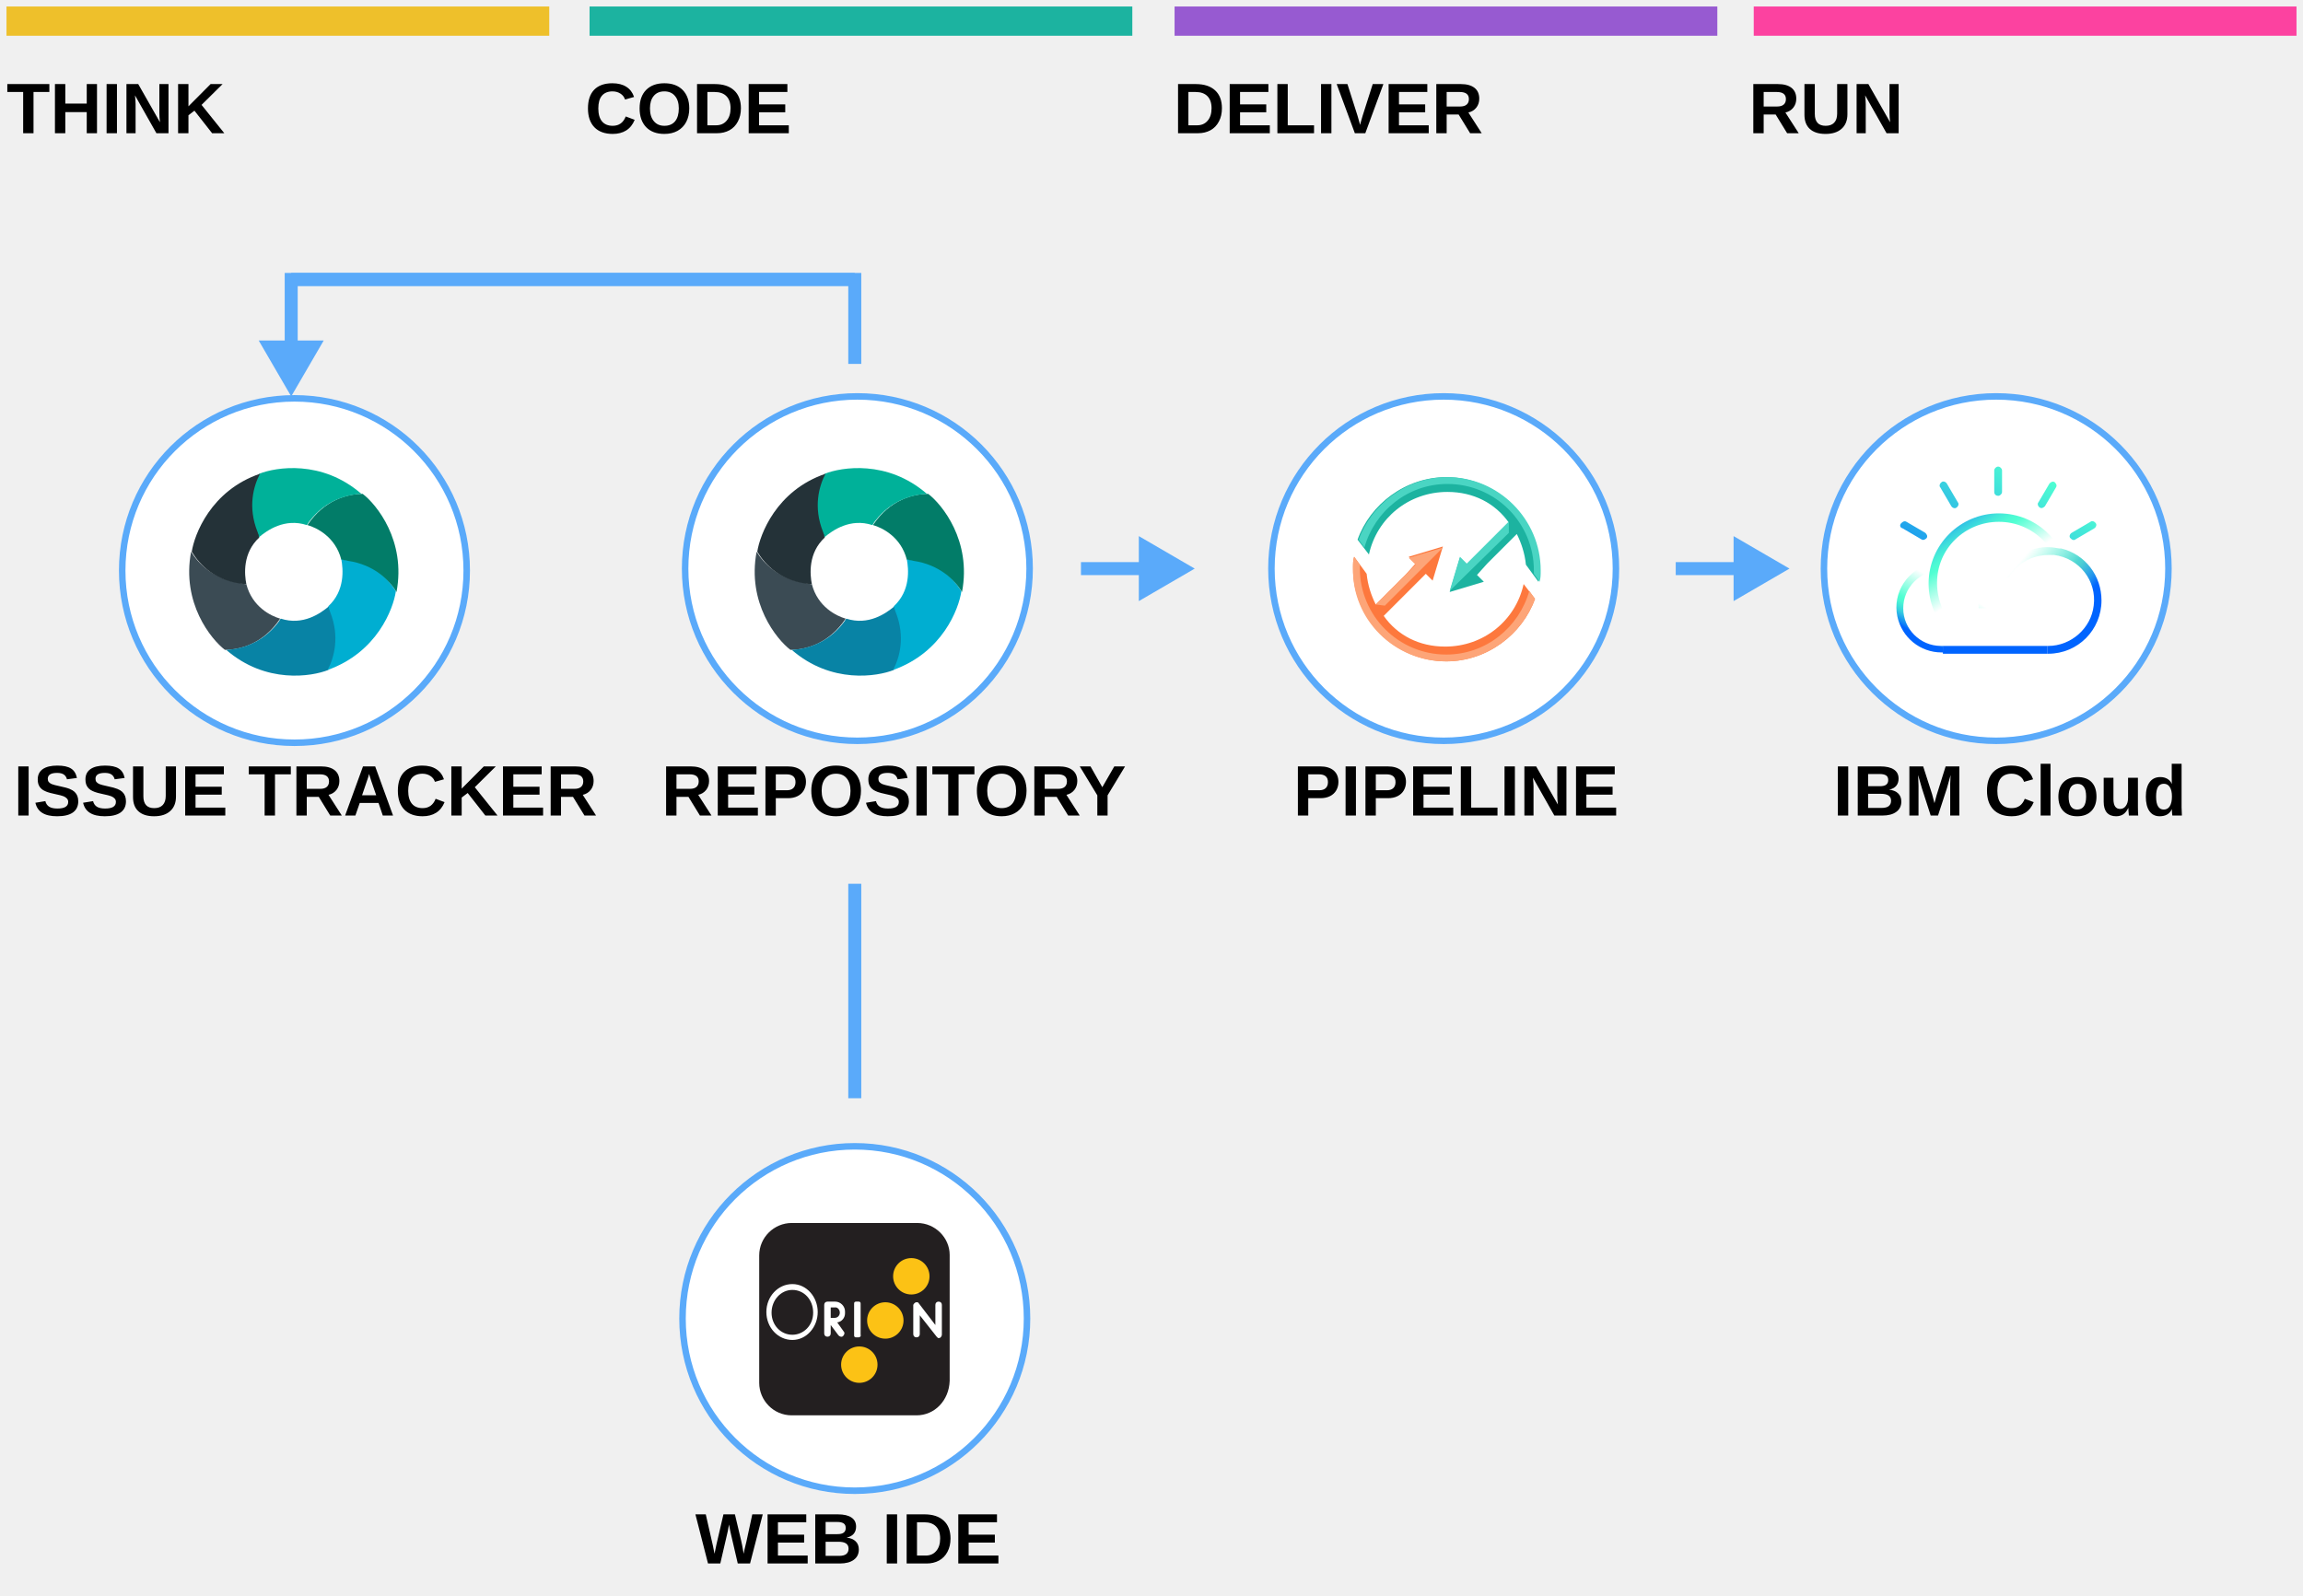
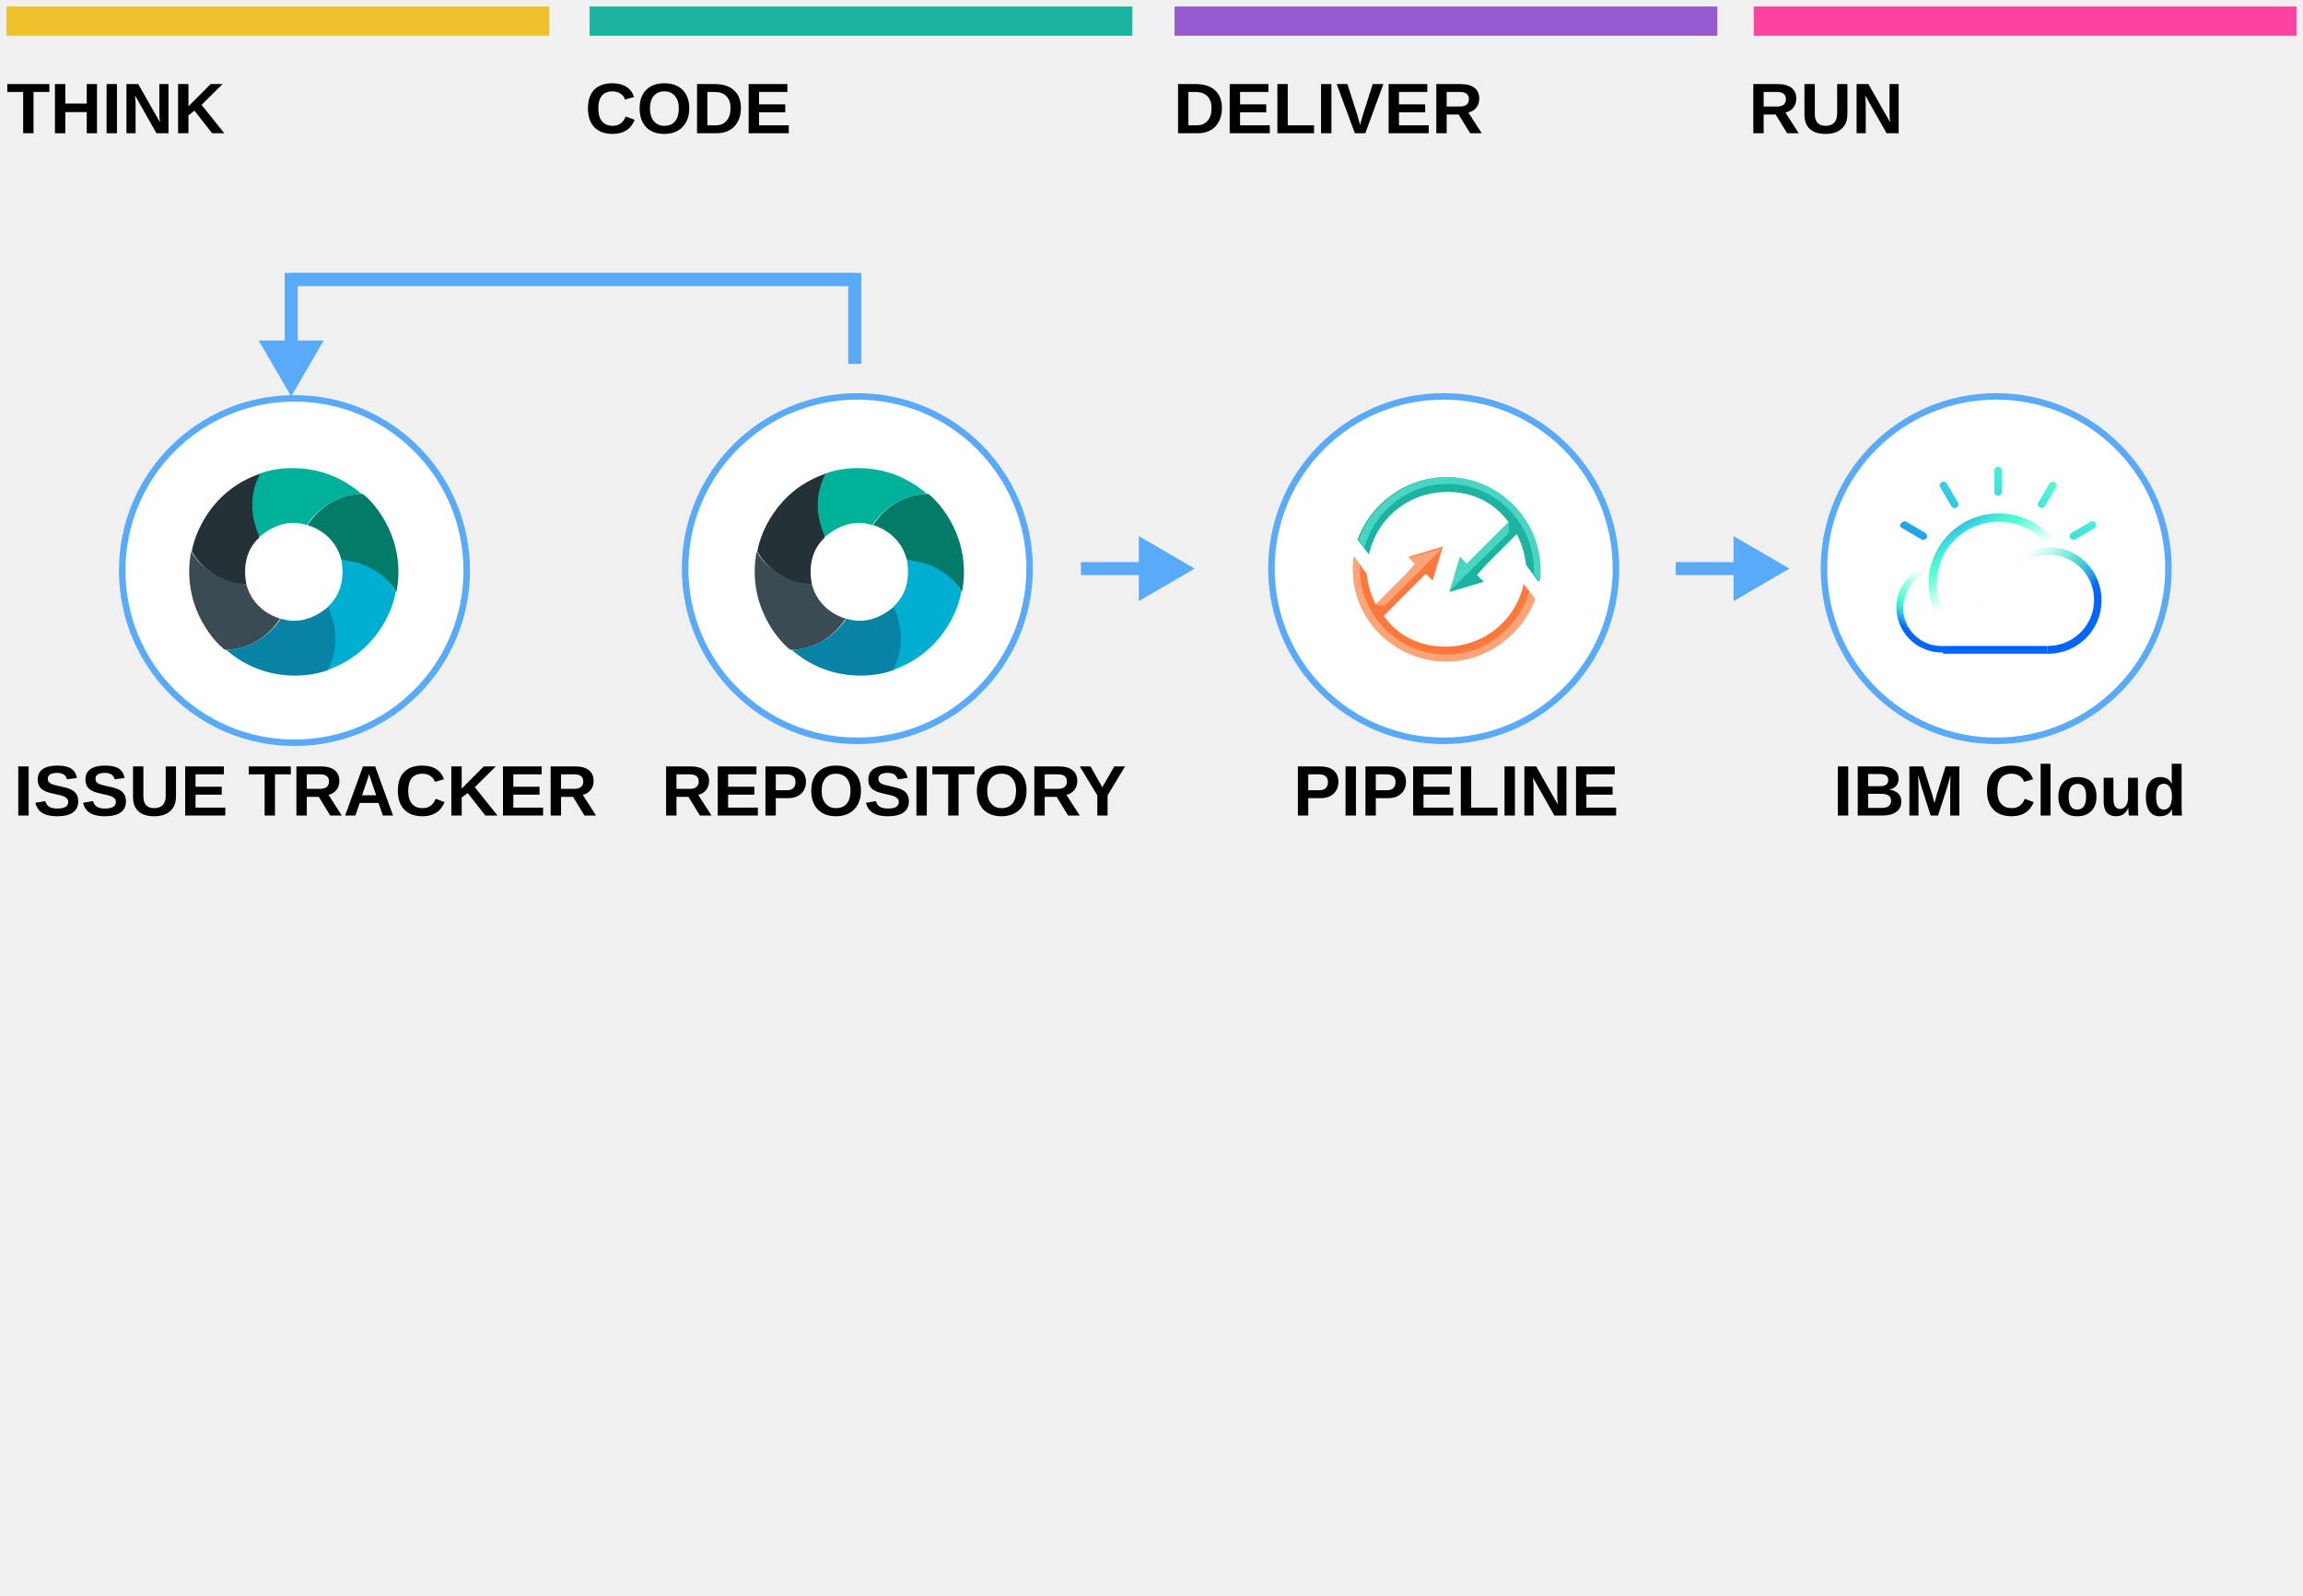
<svg xmlns="http://www.w3.org/2000/svg" version="1.1" x="0px" y="0px" viewBox="-387 824.5 354.3 245.5" style="enable-background:new -387 824.5 354.3 245.5;" xml:space="preserve">
  <style type="text/css">
  .st0{fill:#FFFFFF;stroke:#5AAAFA;stroke-miterlimit:10;}
  .st1{fill:none;}
  .st2{fill:#EEC02B;}
  .st3{fill:#1CB3A0;}
  .st4{fill:#975AD1;}
  .st5{fill:#FC42A0;}
  .st6{fill:none;stroke:#5AAAFA;stroke-width:2;stroke-miterlimit:10;}
  .st7{fill:#5AAAFA;}
  .st8{fill:#FD783D;}
  .st9{fill:#FDA578;}
  .st10{fill:#4AD5C3;}
  .st11{fill:#231F20;}
  .st12{fill:#FCC215;}
  .st13{fill:#FFFFFF;}
  .st14{font-family:'Arial'; font-weight: bold}
  .st15{font-size:11px;}
  .st16{fill:url(#SVGID_1_);}
  .st17{fill:url(#SVGID_2_);}
  .st18{fill:#0064FF;}
  .st19{fill:url(#SVGID_3_);}
  .st20{fill:url(#SVGID_4_);}
  .st21{fill:url(#SVGID_5_);}
  .st22{fill:url(#SVGID_6_);}
  .st23{fill:url(#SVGID_7_);}
  .st24{fill:url(#SVGID_8_);}
  .st25{fill:#3B4B54;}
  .st26{fill:#0883A5;}
  .st27{fill:#00AED1;}
  .st28{fill:#027C68;}
  .st29{fill:#00B199;}
  .st30{fill:#243238;}
</style>
  <circle id="svg_7_1_" class="st0" cx="-79.9" cy="912" r="26.5" />
  <g>
    <rect id="canvas_background" x="-387" y="824.5" class="st1" width="354.3" height="245.5" />
  </g>
  <circle id="svg_1" class="st0" cx="-255.1" cy="912" r="26.5" />
  <circle id="svg_2" class="st0" cx="-341.7" cy="912.3" r="26.5" />
  <rect id="svg_3" x="-386" y="825.5" class="st2" width="83.5" height="4.5" />
  <rect id="svg_4" x="-296.3" y="825.5" class="st3" width="83.5" height="4.5" />
  <rect id="svg_5" x="-206.3" y="825.5" class="st4" width="83.5" height="4.5" />
  <rect id="svg_6" x="-117.2" y="825.5" class="st5" width="83.5" height="4.5" />
  <circle id="svg_7" class="st0" cx="-164.9" cy="912" r="26.5" />
  <line id="svg_9" class="st6" x1="-342.2" y1="867.5" x2="-255.5" y2="867.5" />
  <g id="svg_10">
    <g id="svg_11">
      <polyline id="svg_12" class="st6" points="-342.2,878.3 -342.2,867.5 -255.5,867.5 -255.5,880.5     " />
      <g id="svg_13">
        <polygon id="svg_14" class="st7" points="-337.2,876.9 -342.2,885.5 -347.2,876.9       " />
      </g>
    </g>
  </g>
-   <line id="svg_15" class="st6" x1="-255.5" y1="993.5" x2="-255.5" y2="960.5" />
  <g id="svg_16">
    <g id="svg_17">
      <line id="svg_18" class="st6" x1="-210.4" y1="912" x2="-220.7" y2="912" />
      <g id="svg_19">
        <polygon id="svg_20" class="st7" points="-211.8,907 -203.2,912 -211.8,917       " />
      </g>
    </g>
  </g>
  <g id="svg_21">
    <g id="svg_22">
      <line id="svg_23" class="st6" x1="-118.9" y1="912" x2="-129.2" y2="912" />
      <g id="svg_24">
        <polygon id="svg_25" class="st7" points="-120.3,907 -111.7,912 -120.3,917       " />
      </g>
    </g>
  </g>
-   <circle id="svg_26" class="st0" cx="-255.5" cy="1027.4" r="26.5" />
  <g id="svg_112">
    <g id="g3-2" transform="scale(1.75) ">
      <g id="svg_113">
        <path id="svg_114" class="st8" d="M-87.2,522.5c-0.7,3.2-3.5,5.5-6.9,5.5c-2.3,0-4.2-1-5.4-2.7l3.7-3.7l0.4,0.4l-0.4-0.4l0,0         l0.6,0.6l0.9-3l-3,0.9l0.6,0.6l-0.9,1l-2.6,2.6c-0.4-0.8-0.7-1.7-0.8-2.7l-1.1-1.5c-0.1,0.3-0.1,0.6-0.1,1c0,4.5,3.7,8.2,8.2,8.2         c3.6,0,6.7-2.4,7.8-5.5L-87.2,522.5L-87.2,522.5z" />
        <polyline id="svg_115" class="st9" points="-100.2,524.3 -96.7,520.8 -97.3,520.2 -94.3,519.3 -99.4,524.4       " />
      </g>
      <g id="svg_116">
        <path id="svg_117" class="st9" d="M-94,529.3c3.6,0,6.7-2.4,7.8-5.5l-0.5-0.7c-0.9,3.2-3.8,5.6-7.3,5.6c-4.2,0-7.6-3.4-7.6-7.6         c0-0.1,0-0.2,0-0.3l-0.5-0.7c-0.1,0.3-0.1,0.6-0.1,1C-102.3,525.6-98.6,529.3-94,529.3z" />
        <line id="svg_118" class="st1" x1="-100.2" y1="524.3" x2="-99.5" y2="524.7" />
      </g>
    </g>
    <g id="g3-2_1_" transform="scale(1.75) ">
      <g id="svg_119">
        <path id="svg_120" class="st3" d="M-100.8,519.9c0.7-3.2,3.5-5.5,6.9-5.5c2.3,0,4.2,1,5.4,2.7l-3.7,3.7l-0.4-0.4l0.4,0.4l0,0         l-0.6-0.6l-0.9,3l3-0.9l-0.6-0.6l0.9-1l2.6-2.6c0.4,0.8,0.7,1.7,0.8,2.7l1.1,1.5c0.1-0.3,0.1-0.6,0.1-1c0-4.5-3.7-8.2-8.2-8.2         c-3.6,0-6.7,2.4-7.8,5.5L-100.8,519.9L-100.8,519.9z" />
        <polyline id="svg_121" class="st10" points="-88.5,517 -92.2,520.7 -92.8,520.1 -93.7,523.1 -88.5,518       " />
      </g>
      <g id="svg_122">
        <path id="svg_123" class="st10" d="M-93.9,513.1c-3.6,0-6.7,2.4-7.8,5.5l0.5,0.7c0.9-3.2,3.8-5.6,7.3-5.6c4.2,0,7.6,3.4,7.6,7.6         c0,0.1,0,0.2,0,0.3l0.5,0.7c0.1-0.3,0.1-0.6,0.1-1C-85.7,516.8-89.4,513.1-93.9,513.1L-93.9,513.1z" />
        <line id="svg_124" class="st1" x1="-87.8" y1="518" x2="-88.4" y2="517.7" />
      </g>
    </g>
  </g>
-   <path id="XMLID_17_" class="st11" d="M-246,1042.3h-19.2c-2.8,0-5-2.3-5-5v-19.6c0-2.8,2.3-5,5-5h19.3c2.8,0,5,2.3,5,4.9v19.4   C-241,1040-243.2,1042.3-246,1042.3L-246,1042.3z" />
-   <circle id="XMLID_16_" class="st12" cx="-246.8" cy="1020.9" r="2.8" />
-   <circle id="XMLID_15_" class="st12" cx="-250.8" cy="1027.7" r="2.8" />
-   <circle id="XMLID_14_" class="st12" cx="-254.8" cy="1034.5" r="2.8" />
-   <path id="XMLID_13_" class="st13" d="M-254.9,1030.3h-0.4c-0.2,0-0.3-0.1-0.3-0.3v-4.9c0-0.2,0.1-0.3,0.3-0.3h0.4   c0.2,0,0.3,0.1,0.3,0.3v4.8C-254.5,1030.1-254.7,1030.3-254.9,1030.3z" />
-   <path id="XMLID_3_" class="st13" d="M-242.6,1024.8L-242.6,1024.8c-0.3,0-0.5,0.2-0.5,0.5v3.1l-2.6-3.4l0,0l-0.1-0.1l0,0h-0.1h-0.1   l0,0l0,0h-0.1l0,0c-0.2,0.1-0.3,0.2-0.4,0.4c0,0,0,0,0,0.1l0,0v4.4c0,0.3,0.2,0.5,0.5,0.5l0,0c0.3,0,0.5-0.2,0.5-0.5v-2.9l2.6,3.3   c0.1,0.1,0.1,0.1,0.2,0.2l0,0h0.1l0,0l0,0h0.1l0,0c0.2,0,0.4-0.3,0.4-0.5v-4.6C-242.1,1025-242.3,1024.8-242.6,1024.8L-242.6,1024.8   z" />
-   <path id="XMLID_9_" class="st13" d="M-265.1,1022.1c-2.2,0-4,1.9-4,4.3c0,2.4,1.8,4.3,4,4.3s3.9-2,3.9-4.3   C-261.2,1024.1-262.9,1022.1-265.1,1022.1z M-265.1,1029.9c-1.8,0-3.2-1.5-3.2-3.4s1.4-3.5,3.2-3.5s3.2,1.5,3.2,3.5   S-263.4,1029.9-265.1,1029.9z" />
-   <path id="XMLID_8_" class="st13" d="M-257,1026.6v-0.3c0-0.8-0.7-1.5-1.5-1.5h-0.1h-1.1l0,0c-0.3,0-0.5,0.2-0.5,0.5v4.4   c0,0.3,0.2,0.5,0.5,0.5l0,0c0.3,0,0.5-0.2,0.5-0.5v-1.3l1.2,1.6c0.2,0.2,0.5,0.3,0.7,0.1l0,0c0.2-0.2,0.3-0.5,0.1-0.7l-1-1.4   C-257.5,1027.9-257,1027.3-257,1026.6L-257,1026.6z M-257.8,1026.5c0,0.4-0.3,0.8-0.8,0.8h-0.6l0,0v-1.6h0.6   C-258.2,1025.6-257.8,1026-257.8,1026.5L-257.8,1026.5z" />
  <g id="svg_125">
    <path id="svg_126" class="st1" d="M-42.4,912" />
  </g>
  <text id="headerSVG.think" transform="matrix(1 0 0 1 -386 845)" class="st14 st15">THINK</text>
  <text id="headerSVG.code" transform="matrix(1 0 0 1 -297 845)" class="st14 st15">CODE</text>
  <text id="headerSVG.deliver" transform="matrix(1 0 0 1 -206.5 845)" class="st14 st15">DELIVER</text>
  <text id="headerSVG.run" transform="matrix(1 0 0 1 -118 845)" class="st14 st15">RUN</text>
  <svg id="headerSVG.issueTracker" x="-386" y="940" width="108" height="20">
    <text x="1%" y="50%" alignment-baseline="central" text-anchor="start" class="st14 st15">ISSUE TRACKER</text>
  </svg>
  <svg id="headerSVG.repository" x="-289.5" y="940" width="80" height="20">
    <text x="50%" y="50%" text-anchor="middle" alignment-baseline="central" class="st14 st15">REPOSITORY</text>
  </svg>
  <svg id="headerSVG.pipeline" x="-195.5" y="940" width="65" height="20">
    <text x="50%" y="50%" text-anchor="middle" alignment-baseline="central" class="st14 st15">PIPELINE</text>
  </svg>
  <svg id="headerSVG.ibmCloud" x="-110.3" y="940" width="65" height="20">
    <text x="50%" y="50%" text-anchor="middle" alignment-baseline="central" class="st14 st15">IBM Cloud</text>
-   </svg>
-   <svg id="headerSVG.webIde" x="-289" y="1053.5" width="65" height="20">
-     <text x="50%" y="58%" text-anchor="middle" alignment-baseline="central" class="st14 st15">WEB IDE</text>
  </svg>
  <g>
    <linearGradient id="SVGID_1_" gradientUnits="userSpaceOnUse" x1="-87.37" y1="-128.209" x2="-82.627" y2="-119.555" gradientTransform="matrix(1 0 0 -1 -4.44 795.31)">
      <stop offset="0.11" style="stop-color:#0064FF" />
      <stop offset="0.15" style="stop-color:#0E7FF7" />
      <stop offset="0.24" style="stop-color:#26ADEA" />
      <stop offset="0.31" style="stop-color:#38D1DF" />
      <stop offset="0.39" style="stop-color:#45EAD8" />
      <stop offset="0.45" style="stop-color:#4DFAD4" />
      <stop offset="0.51" style="stop-color:#50FFD2" />
      <stop offset="1" style="stop-color:#50FFD2;stop-opacity:0" />
    </linearGradient>
    <path class="st16" d="M-88.1,923.9L-88.1,923.9c-0.1,0-0.2,0-0.3,0c-3.2,0-5.8-2.6-5.8-5.8s2.6-5.8,5.8-5.8c3.2,0,5.8,2.6,5.8,5.8     l0,0l0,0h1.2c0-3.8-3.1-7-6.9-7l0,0h-0.1l0,0c-0.4,0-0.9,0-1.3,0.1l0,0c-3.8,0.8-6.2,4.5-5.4,8.2c0.7,3.2,3.5,5.5,6.8,5.5h0.3     L-88.1,923.9L-88.1,923.9z" />
    <linearGradient id="SVGID_2_" gradientUnits="userSpaceOnUse" x1="-61.652" y1="-125.247" x2="-72.315" y2="-116.198" gradientTransform="matrix(1 0 0 -1 -4.44 795.31)">
      <stop offset="0.19" style="stop-color:#0064FF" />
      <stop offset="0.2" style="stop-color:#0267FE" />
      <stop offset="0.3" style="stop-color:#2497EB" />
      <stop offset="0.4" style="stop-color:#3CB9DD" />
      <stop offset="0.47" style="stop-color:#4BCED5" />
      <stop offset="0.52" style="stop-color:#50D6D2" />
      <stop offset="1" style="stop-color:#50FFD2;stop-opacity:0" />
    </linearGradient>
    <path class="st17" d="M-69.9,908.9L-69.9,908.9c-0.1,0-0.2,0-0.3,0c-0.6-0.1-1.1-0.2-1.7-0.2h-0.3c-3.1,0.1-5.9,1.9-7.1,4.7h1.3     c0.3-0.6,0.7-1,1.2-1.5c1.3-1.3,3.1-2,5-2c0.2,0,0.5,0,0.7,0l0,0h0.1l0,0c3.9,0.5,6.6,4,6.1,7.8c-0.4,3.5-3.5,6.2-7,6.2H-72v1.2     h0.1c4.6,0,8.2-3.7,8.2-8.2C-63.7,913.1-66.2,909.8-69.9,908.9L-69.9,908.9z" />
    <rect x="-88.1" y="923.9" class="st18" width="16.1" height="1.2" />
    <linearGradient id="SVGID_3_" gradientUnits="userSpaceOnUse" x1="-82.471" y1="-107.257" x2="-73.053" y2="-122.168" gradientTransform="matrix(1 0 0 -1 -4.44 795.31)">
      <stop offset="0" style="stop-color:#0064FF" />
      <stop offset="3.000000e-02" style="stop-color:#0975FA" />
      <stop offset="0.12" style="stop-color:#22A6EC" />
      <stop offset="0.2" style="stop-color:#36CDE1" />
      <stop offset="0.28" style="stop-color:#44E8D9" />
      <stop offset="0.35" style="stop-color:#4DF9D4" />
      <stop offset="0.4" style="stop-color:#50FFD2" />
      <stop offset="0.71" style="stop-color:#50FFD2;stop-opacity:0" />
    </linearGradient>
    <path class="st19" d="M-79.5,904.8c5.3,0,9.5,4.2,9.5,9.5s-4.2,9.5-9.5,9.5s-9.5-4.3-9.5-9.6S-84.7,904.8-79.5,904.8 M-79.5,903.5     c-5.9,0-10.8,4.8-10.8,10.8s4.8,10.8,10.8,10.8s10.8-4.8,10.8-10.8S-73.5,903.5-79.5,903.5L-79.5,903.5L-79.5,903.5z" />
    <linearGradient id="SVGID_4_" gradientUnits="userSpaceOnUse" x1="-79.207" y1="-95.708" x2="-94.573" y2="-121.789" gradientTransform="matrix(1 0 0 -1 -4.44 795.31)">
      <stop offset="0" style="stop-color:#50FFD2" />
      <stop offset="1" style="stop-color:#0064FF" />
    </linearGradient>
    <path class="st20" d="M-94.3,905.8l2.9,1.7c0.3,0.2,0.6,0,0.8-0.2c0.2-0.3,0-0.6-0.2-0.8l0,0l-2.9-1.7c-0.3-0.2-0.6,0-0.8,0.2     C-94.8,905.3-94.7,905.7-94.3,905.8L-94.3,905.8z" />
    <linearGradient id="SVGID_5_" gradientUnits="userSpaceOnUse" x1="-77.595" y1="-96.659" x2="-92.961" y2="-122.739" gradientTransform="matrix(1 0 0 -1 -4.44 795.31)">
      <stop offset="0" style="stop-color:#50FFD2" />
      <stop offset="1" style="stop-color:#0064FF" />
    </linearGradient>
    <path class="st21" d="M-86.8,902.4c0.2,0.3,0.6,0.4,0.8,0.2c0.3-0.2,0.4-0.6,0.2-0.8l0,0l-1.7-2.9c-0.2-0.3-0.6-0.4-0.8-0.2     c-0.3,0.2-0.4,0.6-0.2,0.8l0,0L-86.8,902.4z" />
    <linearGradient id="SVGID_6_" gradientUnits="userSpaceOnUse" x1="-72.909" y1="-99.42" x2="-88.275" y2="-125.5" gradientTransform="matrix(1 0 0 -1 -4.44 795.31)">
      <stop offset="0" style="stop-color:#50FFD2" />
      <stop offset="1" style="stop-color:#0064FF" />
    </linearGradient>
    <path class="st22" d="M-79.6,900.8c0.3,0,0.6-0.3,0.6-0.6l0,0v-3.3c0-0.3-0.3-0.6-0.6-0.6s-0.6,0.3-0.6,0.6l0,0v3.3     C-80.2,900.6-79.9,900.8-79.6,900.8L-79.6,900.8z" />
    <linearGradient id="SVGID_7_" gradientUnits="userSpaceOnUse" x1="-66.388" y1="-103.262" x2="-81.753" y2="-129.343" gradientTransform="matrix(1 0 0 -1 -4.44 795.31)">
      <stop offset="0" style="stop-color:#50FFD2" />
      <stop offset="1" style="stop-color:#0064FF" />
    </linearGradient>
    <path class="st23" d="M-73.2,902.6c0.3,0.2,0.6,0,0.8-0.2l0,0l1.7-2.9c0.2-0.3,0-0.6-0.2-0.8c-0.3-0.2-0.6,0-0.8,0.2l-1.7,2.9     C-73.6,902-73.5,902.4-73.2,902.6L-73.2,902.6z" />
    <linearGradient id="SVGID_8_" gradientUnits="userSpaceOnUse" x1="-59.898" y1="-107.085" x2="-75.263" y2="-133.166" gradientTransform="matrix(1 0 0 -1 -4.44 795.31)">
      <stop offset="0" style="stop-color:#50FFD2" />
      <stop offset="1" style="stop-color:#0064FF" />
    </linearGradient>
    <path class="st24" d="M-68,907.6c0.1,0,0.2,0,0.3-0.1l2.9-1.7c0.3-0.2,0.4-0.6,0.2-0.8c-0.2-0.3-0.6-0.4-0.8-0.2l-2.9,1.7     c-0.3,0.2-0.4,0.6-0.2,0.8C-68.4,907.4-68.2,907.6-68,907.6L-68,907.6z" />
  </g>
  <g>
    <path class="st1" d="M-349.3,914.2c-6-7.3,1.1-17,2.3-17" />
    <path class="st25" d="M-349.1,914.4c-0.1,0-0.3,0-0.4-0.1c-0.1,0-0.3,0-0.6-0.1c-4.1-0.6-6.4-3-7.5-4.8c-1.5,7.9,3.1,13.5,5.2,15.1     c2.3,0,5.9-0.9,8.5-4.8C-345.3,919.3-348.2,917.9-349.1,914.4z" />
    <path class="st26" d="M-343.8,919.7c-0.1,0.1-0.2,0.2-0.2,0.3c-0.1,0.1-0.2,0.3-0.3,0.4c-2.5,3.2-5.8,4-7.9,4.1     c6.1,5.3,13.2,4.1,15.7,3.1c1.1-2,2.2-5.6,0.1-9.8C-337.7,918.9-340.4,920.8-343.8,919.7z" />
    <path class="st27" d="M-336.5,917.8c0.1,0.1,0.1,0.2,0.1,0.4c0.1,0.1,0.1,0.3,0.2,0.5c1.5,3.8,0.6,7-0.4,8.9     c7.6-2.7,10.1-9.4,10.5-12.1c-1.2-2-3.7-4.7-8.4-5C-334.2,912.1-333.9,915.4-336.5,917.8z" />
    <path class="st28" d="M-334.5,910.6c0.1,0,0.3,0,0.4,0.1c0.1,0,0.3,0,0.6,0.1c4.1,0.6,6.4,3,7.5,4.8c1.5-7.9-3.1-13.5-5.2-15.1     c-2.3,0-5.9,0.9-8.5,4.8C-338.3,905.7-335.4,907.1-334.5,910.6z" />
    <path class="st29" d="M-339.8,905.3c0.1-0.1,0.2-0.2,0.2-0.3c0.1-0.1,0.2-0.3,0.3-0.4c2.5-3.2,5.8-4,7.9-4.1     c-6.1-5.3-13.2-4.1-15.7-3.1c-1.1,2-2.2,5.6-0.1,9.8C-345.9,906.1-343.2,904.2-339.8,905.3z" />
    <path class="st30" d="M-347.1,907.2c-0.1-0.1-0.1-0.2-0.1-0.4c-0.1-0.1-0.1-0.3-0.2-0.5c-1.5-3.8-0.6-7,0.4-8.9     c-7.6,2.6-10.1,9.4-10.5,12c1.2,2,3.7,4.7,8.4,5C-349.4,912.9-349.7,909.6-347.1,907.2z" />
  </g>
  <g>
    <path class="st1" d="M-262.3,914.2c-6-7.3,1.1-17,2.3-17" />
    <path class="st25" d="M-262.1,914.4c-0.1,0-0.3,0-0.4-0.1c-0.1,0-0.3,0-0.6-0.1c-4.1-0.6-6.4-3-7.5-4.8c-1.5,7.9,3.1,13.5,5.2,15.1     c2.3,0,5.9-0.9,8.5-4.8C-258.3,919.3-261.2,917.9-262.1,914.4z" />
    <path class="st26" d="M-256.8,919.7c-0.1,0.1-0.2,0.2-0.2,0.3c-0.1,0.1-0.2,0.3-0.3,0.4c-2.5,3.2-5.8,4-7.9,4.1     c6.1,5.3,13.2,4.1,15.7,3.1c1.1-2,2.2-5.6,0.1-9.8C-250.7,918.9-253.4,920.8-256.8,919.7z" />
    <path class="st27" d="M-249.5,917.8c0.1,0.1,0.1,0.2,0.1,0.4c0.1,0.1,0.1,0.3,0.2,0.5c1.5,3.8,0.6,7-0.4,8.9     c7.6-2.7,10.1-9.4,10.5-12.1c-1.2-2-3.7-4.7-8.4-5C-247.2,912.1-246.9,915.4-249.5,917.8z" />
    <path class="st28" d="M-247.5,910.6c0.1,0,0.3,0,0.4,0.1c0.1,0,0.3,0,0.6,0.1c4.1,0.6,6.4,3,7.5,4.8c1.5-7.9-3.1-13.5-5.2-15.1     c-2.3,0-5.9,0.9-8.5,4.8C-251.3,905.7-248.4,907.1-247.5,910.6z" />
    <path class="st29" d="M-252.8,905.3c0.1-0.1,0.2-0.2,0.2-0.3c0.1-0.1,0.2-0.3,0.3-0.4c2.5-3.2,5.8-4,7.9-4.1     c-6.1-5.3-13.2-4.1-15.7-3.1c-1.1,2-2.2,5.6-0.1,9.8C-258.9,906.1-256.2,904.2-252.8,905.3z" />
    <path class="st30" d="M-260.1,907.2c-0.1-0.1-0.1-0.2-0.1-0.4c-0.1-0.1-0.1-0.3-0.2-0.5c-1.5-3.8-0.6-7,0.4-8.9     c-7.6,2.6-10.1,9.4-10.5,12c1.2,2,3.7,4.7,8.4,5C-262.4,912.9-262.7,909.6-260.1,907.2z" />
  </g>
</svg>
